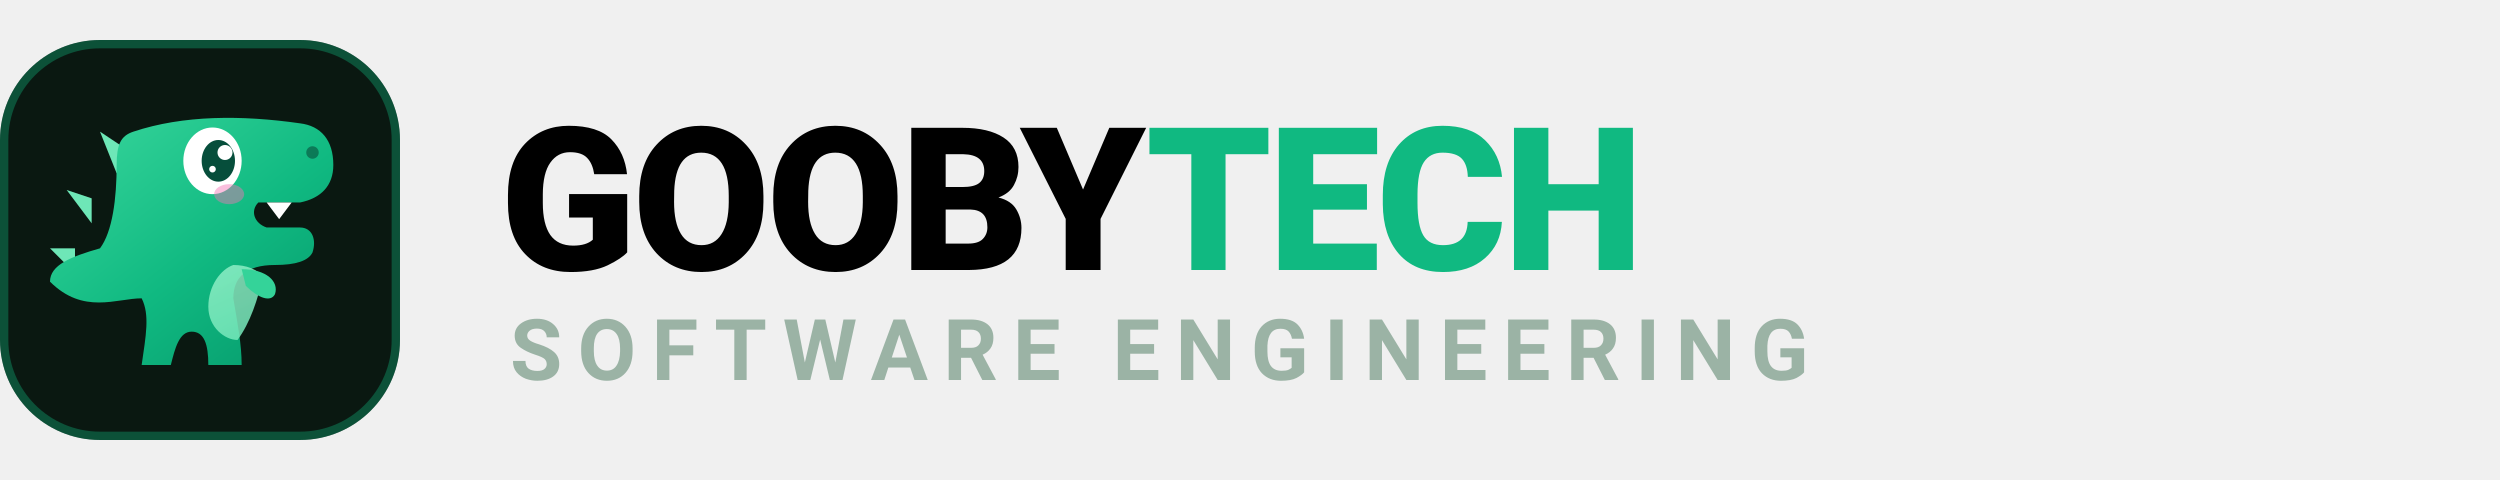
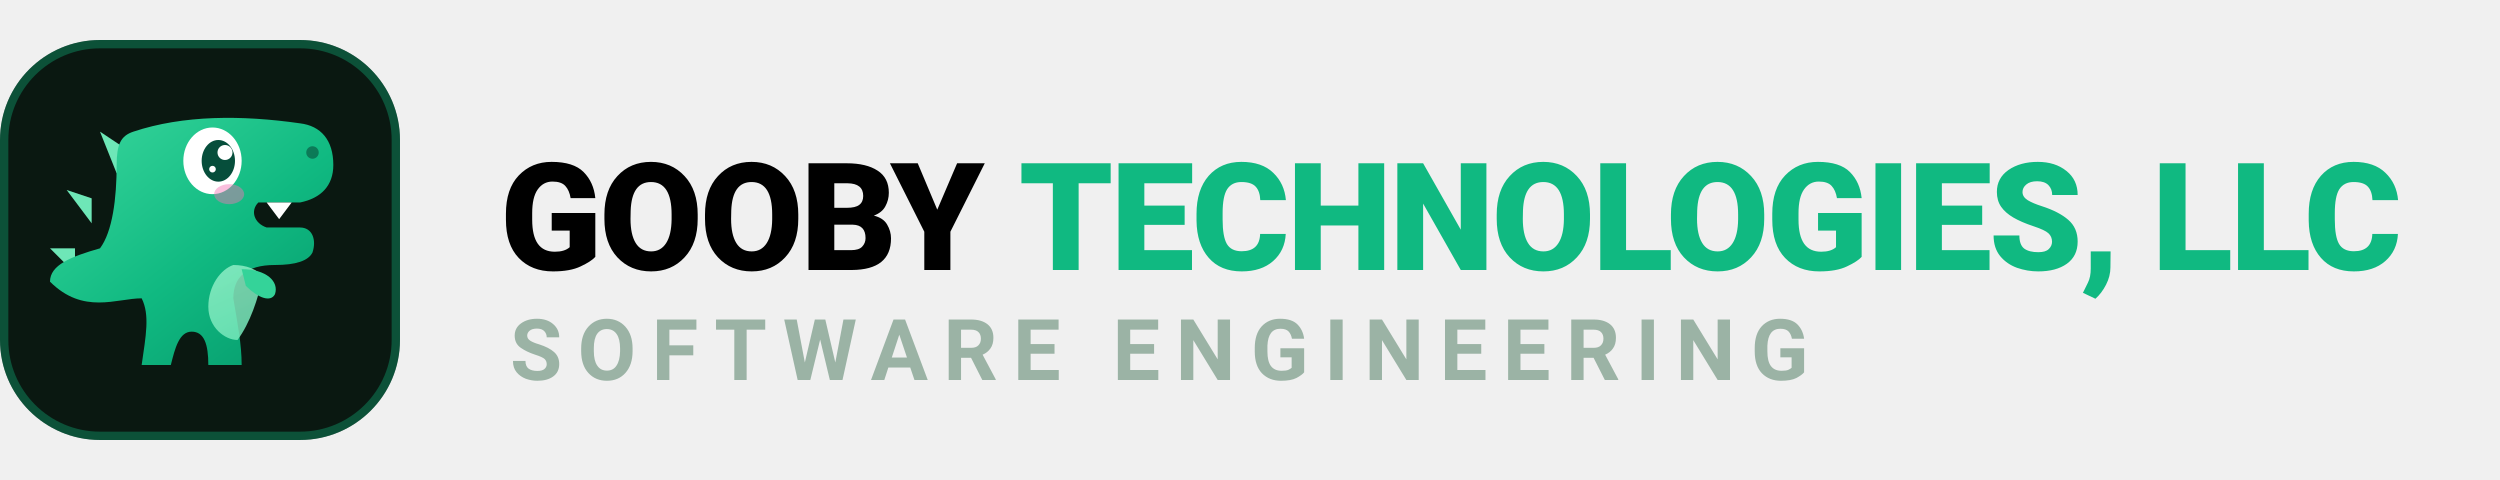
<svg xmlns="http://www.w3.org/2000/svg" viewBox="0 0 250 48" fill="none">
  <g transform="translate(0, 4) scale(0.8333)">
    <rect width="48" height="48" rx="12" fill="#0A1811" />
    <rect x="0.5" y="0.5" width="47" height="47" rx="11.5" stroke="#10B981" stroke-opacity="0.35" />
    <defs>
      <linearGradient id="logoTrexGrad" x1="12" y1="9" x2="38" y2="42" gradientUnits="userSpaceOnUse">
        <stop stop-color="#34D399" />
        <stop offset="0.5" stop-color="#10B981" />
        <stop offset="1" stop-color="#059669" />
      </linearGradient>
      <linearGradient id="logoTrexBelly" x1="22" y1="20" x2="30" y2="38" gradientUnits="userSpaceOnUse">
        <stop stop-color="#A7F3D0" />
        <stop offset="1" stop-color="#6EE7B7" />
      </linearGradient>
    </defs>
    <path d="M15 13L12 11L14 16Z" fill="#6EE7B7" />
    <path d="M11 19L8 18L11 22Z" fill="#6EE7B7" />
    <path d="M9 25L6 25L9 28Z" fill="#6EE7B7" />
    <path d="       M 16 11       C 22 9, 29 9, 36 10       C 38.5 10.3, 40 12, 40 15       C 40 17.5, 38.5 19, 36 19.5       L 31 19.5       C 30 20.5, 30.5 22, 32 22.5       L 36 22.5       C 37.5 22.5, 38 24, 37.5 25.5       C 37 26.5, 35.5 27, 33 27       C 29.5 27, 28 28.5, 28 31       C 28.5 34, 29 36.5, 29 39       L 25 39       C 25 36.5, 24.5 35, 23 35       C 21.5 35, 21 37, 20.5 39       L 17 39       C 17.5 35.5, 18 33, 17 31       C 14 31, 10 33, 6 29       C 6 27, 8.5 26, 12 25       C 13.5 23, 14 19, 14 15       C 14 12.5, 14.5 11.5, 16 11       Z     " fill="url(#logoTrexGrad)" />
    <path d="       M 28 27       C 29.5 27, 31 27.5, 31.5 28.5       C 31 31, 30 34, 28.5 36       C 27 36, 25 34.5, 25 32       C 25 29.5, 26.5 27.5, 28 27       Z     " fill="url(#logoTrexBelly)" opacity="0.85" />
    <path d="M 29 27.5 C 32 27.5, 33.5 29, 33 30.5 C 32.5 31.5, 31 31, 29.5 29.5 Z" fill="#34D399" />
    <ellipse cx="25.5" cy="14.5" rx="3.5" ry="4" fill="#FFFFFF" />
    <ellipse cx="26.2" cy="14.5" rx="2" ry="2.5" fill="#064E3B" />
    <circle cx="27" cy="13.5" r="0.9" fill="#FFFFFF" />
    <circle cx="25.5" cy="15.5" r="0.4" fill="#FFFFFF" />
    <path d="M 32 19.5 L 33.5 21.5 L 35 19.5 Z" fill="#FFFFFF" />
    <circle cx="37.5" cy="13.5" r="0.75" fill="#064E3B" opacity="0.6" />
    <ellipse cx="27.5" cy="18.5" rx="1.8" ry="1.2" fill="#F472B6" opacity="0.45" />
  </g>
-   <text x="50" y="27" font-family="system-ui, -apple-system, BlinkMacSystemFont, 'Segoe UI', Roboto, sans-serif" font-weight="800" font-size="20" letter-spacing="-0.02em" fill="currentColor">
-     GOOBY<tspan fill="#10B981">TECH</tspan>
+   <text x="50" y="27" font-family="system-ui, -apple-system, BlinkMacSystemFont, 'Segoe UI', Roboto, sans-serif" font-weight="800" font-size="15" letter-spacing="-0.02em" fill="currentColor">
+     GOOBY <tspan fill="#10B981">TECHNOLOGIES, LLC</tspan>
  </text>
  <text x="51" y="38" font-family="system-ui, -apple-system, BlinkMacSystemFont, 'Segoe UI', Roboto, sans-serif" font-weight="600" font-size="8.5" letter-spacing="0.18em" fill="#9BB3A5">
    SOFTWARE ENGINEERING
  </text>
</svg>
